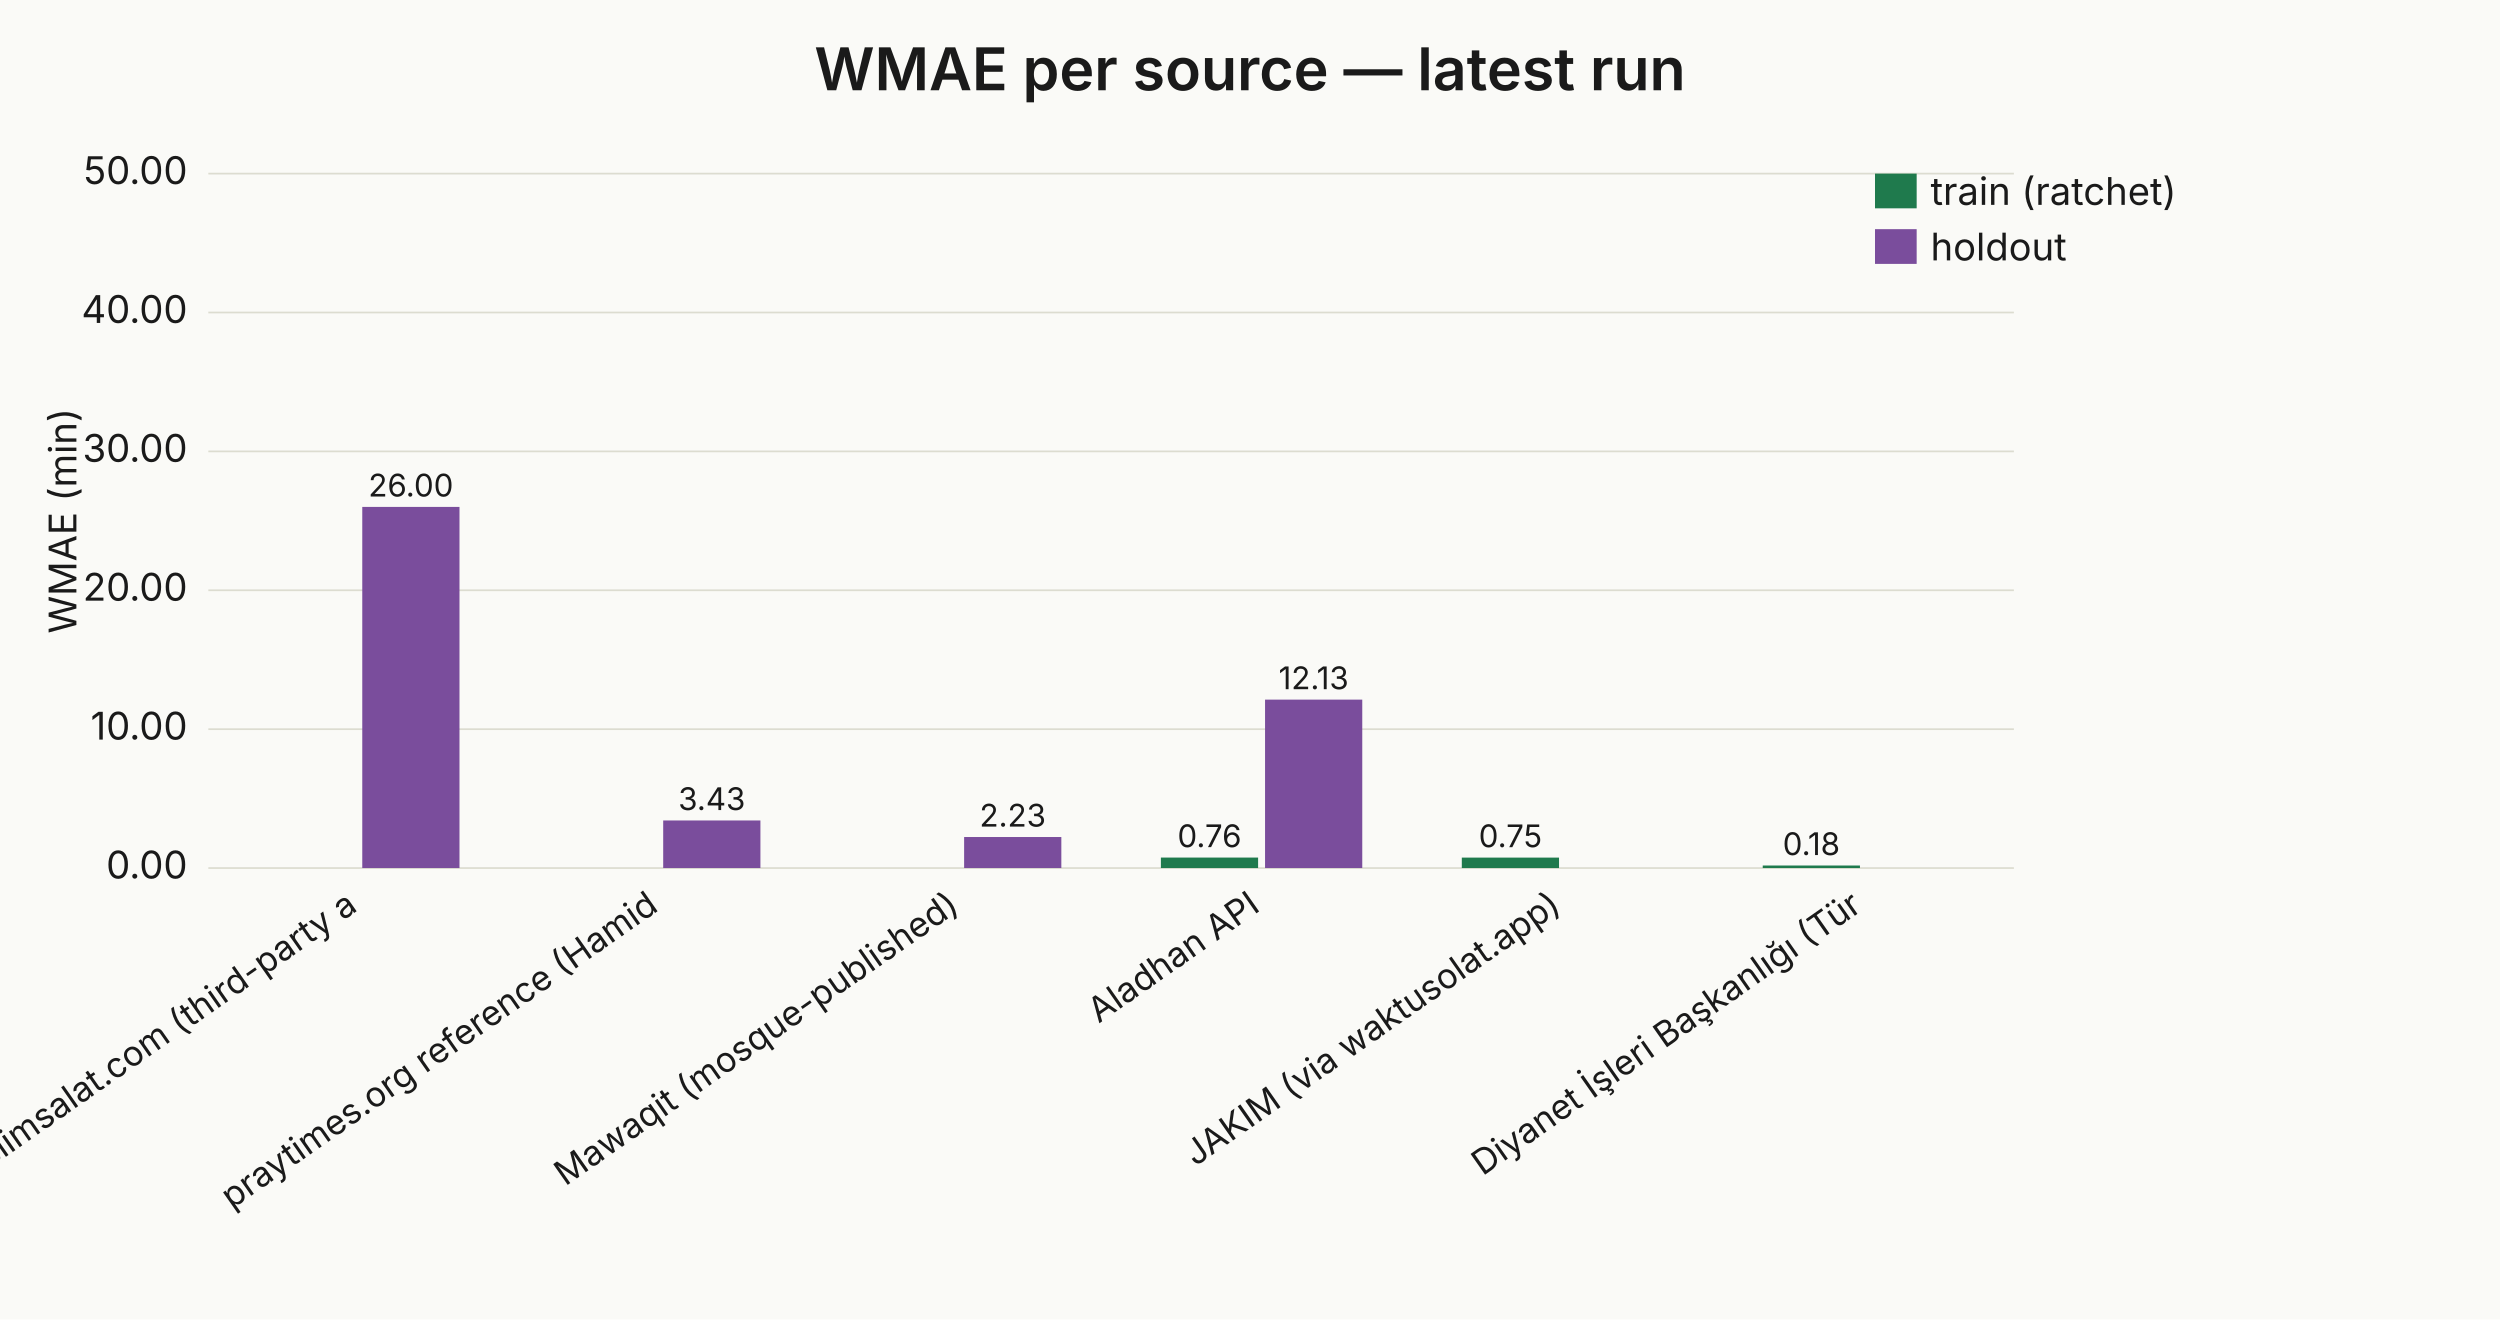
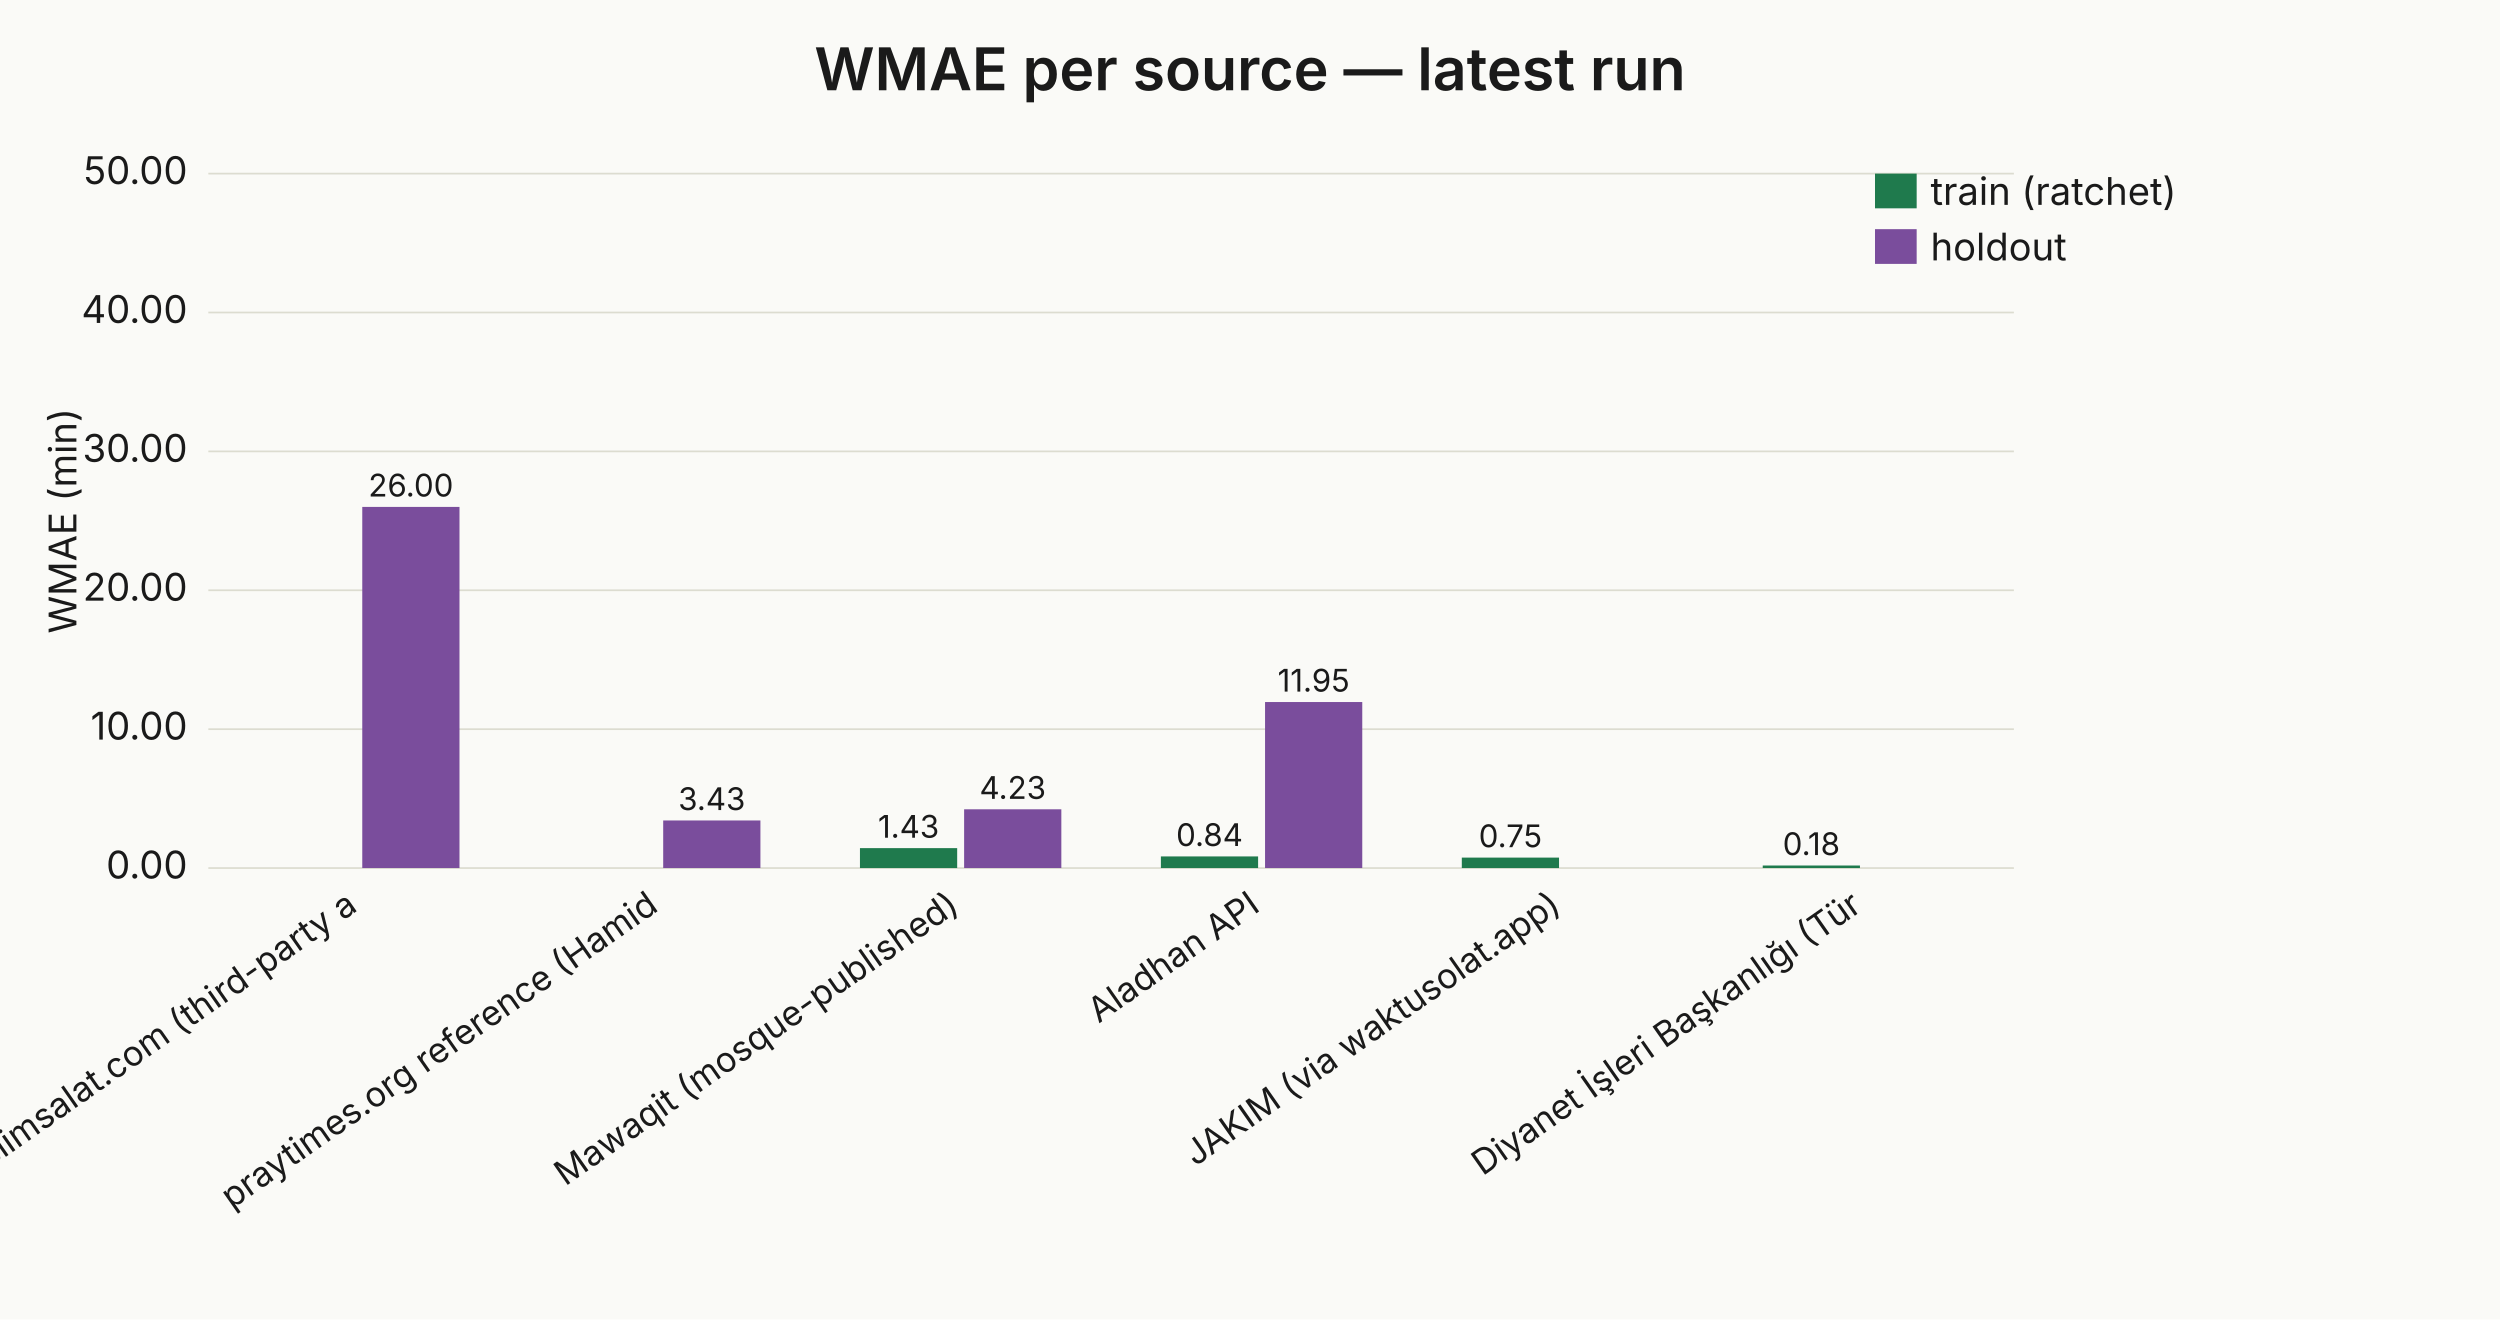
<svg xmlns="http://www.w3.org/2000/svg" viewBox="0 0 720 380" width="720" height="380" font-family="-apple-system, BlinkMacSystemFont, 'Segoe UI', system-ui, sans-serif" font-size="11">
  <rect width="720" height="380" fill="#fafaf7" />
  <text x="360" y="26" text-anchor="middle" fill="#1a1a1a" font-size="17" font-weight="600">WMAE per source — latest run</text>
  <line x1="60" y1="250" x2="580" y2="250" stroke="#dcdcd0" stroke-width="0.5" />
  <text x="54" y="253" text-anchor="end" fill="#1a1a1a">0.00</text>
  <line x1="60" y1="210" x2="580" y2="210" stroke="#dcdcd0" stroke-width="0.5" />
  <text x="54" y="213" text-anchor="end" fill="#1a1a1a">10.00</text>
  <line x1="60" y1="170" x2="580" y2="170" stroke="#dcdcd0" stroke-width="0.5" />
  <text x="54" y="173" text-anchor="end" fill="#1a1a1a">20.00</text>
  <line x1="60" y1="130" x2="580" y2="130" stroke="#dcdcd0" stroke-width="0.5" />
  <text x="54" y="133" text-anchor="end" fill="#1a1a1a">30.00</text>
  <line x1="60" y1="90" x2="580" y2="90" stroke="#dcdcd0" stroke-width="0.5" />
  <text x="54" y="93" text-anchor="end" fill="#1a1a1a">40.00</text>
  <line x1="60" y1="50" x2="580" y2="50" stroke="#dcdcd0" stroke-width="0.5" />
  <text x="54" y="53" text-anchor="end" fill="#1a1a1a">50.00</text>
  <text x="22" y="150" transform="rotate(-90 22 150)" text-anchor="middle" fill="#1a1a1a">WMAE (min)</text>
  <rect x="104.333" y="145.991" width="28" height="104.009" fill="#7a4d9c" />
  <text x="118.333" y="142.991" text-anchor="middle" fill="#1a1a1a" font-size="9">26.00</text>
  <text x="103.333" y="262" transform="rotate(-35 103.3333 262)" text-anchor="end" fill="#1a1a1a" font-size="10">muslimsalat.com (third-party a</text>
  <rect x="191" y="236.294" width="28" height="13.706" fill="#7a4d9c" />
  <text x="205" y="233.294" text-anchor="middle" fill="#1a1a1a" font-size="9">3.43</text>
  <text x="190" y="262" transform="rotate(-35 190 262)" text-anchor="end" fill="#1a1a1a" font-size="10">praytimes.org reference (Hamid</text>
-   <rect x="277.667" y="241.061" width="28" height="8.939" fill="#7a4d9c" />
-   <text x="291.667" y="238.061" text-anchor="middle" fill="#1a1a1a" font-size="9">2.23</text>
+   <rect x="247.667" y="244.261" width="28" height="5.739" fill="#1f7a4d" />
+   <text x="261.667" y="241.261" text-anchor="middle" fill="#1a1a1a" font-size="9">1.43</text>
+   <rect x="277.667" y="233.077" width="28" height="16.923" fill="#7a4d9c" />
+   <text x="291.667" y="230.077" text-anchor="middle" fill="#1a1a1a" font-size="9">4.23</text>
  <text x="276.667" y="262" transform="rotate(-35 276.6667 262)" text-anchor="end" fill="#1a1a1a" font-size="10">Mawaqit (mosque-published)</text>
-   <rect x="334.333" y="246.979" width="28" height="3.021" fill="#1f7a4d" />
-   <text x="348.333" y="243.979" text-anchor="middle" fill="#1a1a1a" font-size="9">0.76</text>
-   <rect x="364.333" y="201.492" width="28" height="48.508" fill="#7a4d9c" />
-   <text x="378.333" y="198.492" text-anchor="middle" fill="#1a1a1a" font-size="9">12.13</text>
+   <rect x="334.333" y="246.651" width="28" height="3.349" fill="#1f7a4d" />
+   <text x="348.333" y="243.651" text-anchor="middle" fill="#1a1a1a" font-size="9">0.84</text>
+   <rect x="364.333" y="202.185" width="28" height="47.815" fill="#7a4d9c" />
+   <text x="378.333" y="199.185" text-anchor="middle" fill="#1a1a1a" font-size="9">11.95</text>
  <text x="363.333" y="262" transform="rotate(-35 363.3333 262)" text-anchor="end" fill="#1a1a1a" font-size="10">Aladhan API</text>
  <rect x="421" y="246.989" width="28" height="3.011" fill="#1f7a4d" />
  <text x="435" y="243.989" text-anchor="middle" fill="#1a1a1a" font-size="9">0.75</text>
  <text x="450" y="262" transform="rotate(-35 450 262)" text-anchor="end" fill="#1a1a1a" font-size="10">JAKIM (via waktusolat.app)</text>
  <rect x="507.667" y="249.267" width="28" height="0.733" fill="#1f7a4d" />
  <text x="521.667" y="246.267" text-anchor="middle" fill="#1a1a1a" font-size="9">0.18</text>
  <text x="536.667" y="262" transform="rotate(-35 536.6667 262)" text-anchor="end" fill="#1a1a1a" font-size="10">Diyanet İşleri Başkanlığı (Tür</text>
  <rect x="540" y="50" width="12" height="10" fill="#1f7a4d" />
  <text x="556" y="59" fill="#1a1a1a">train (ratchet)</text>
  <rect x="540" y="66" width="12" height="10" fill="#7a4d9c" />
  <text x="556" y="75" fill="#1a1a1a">holdout</text>
</svg>
